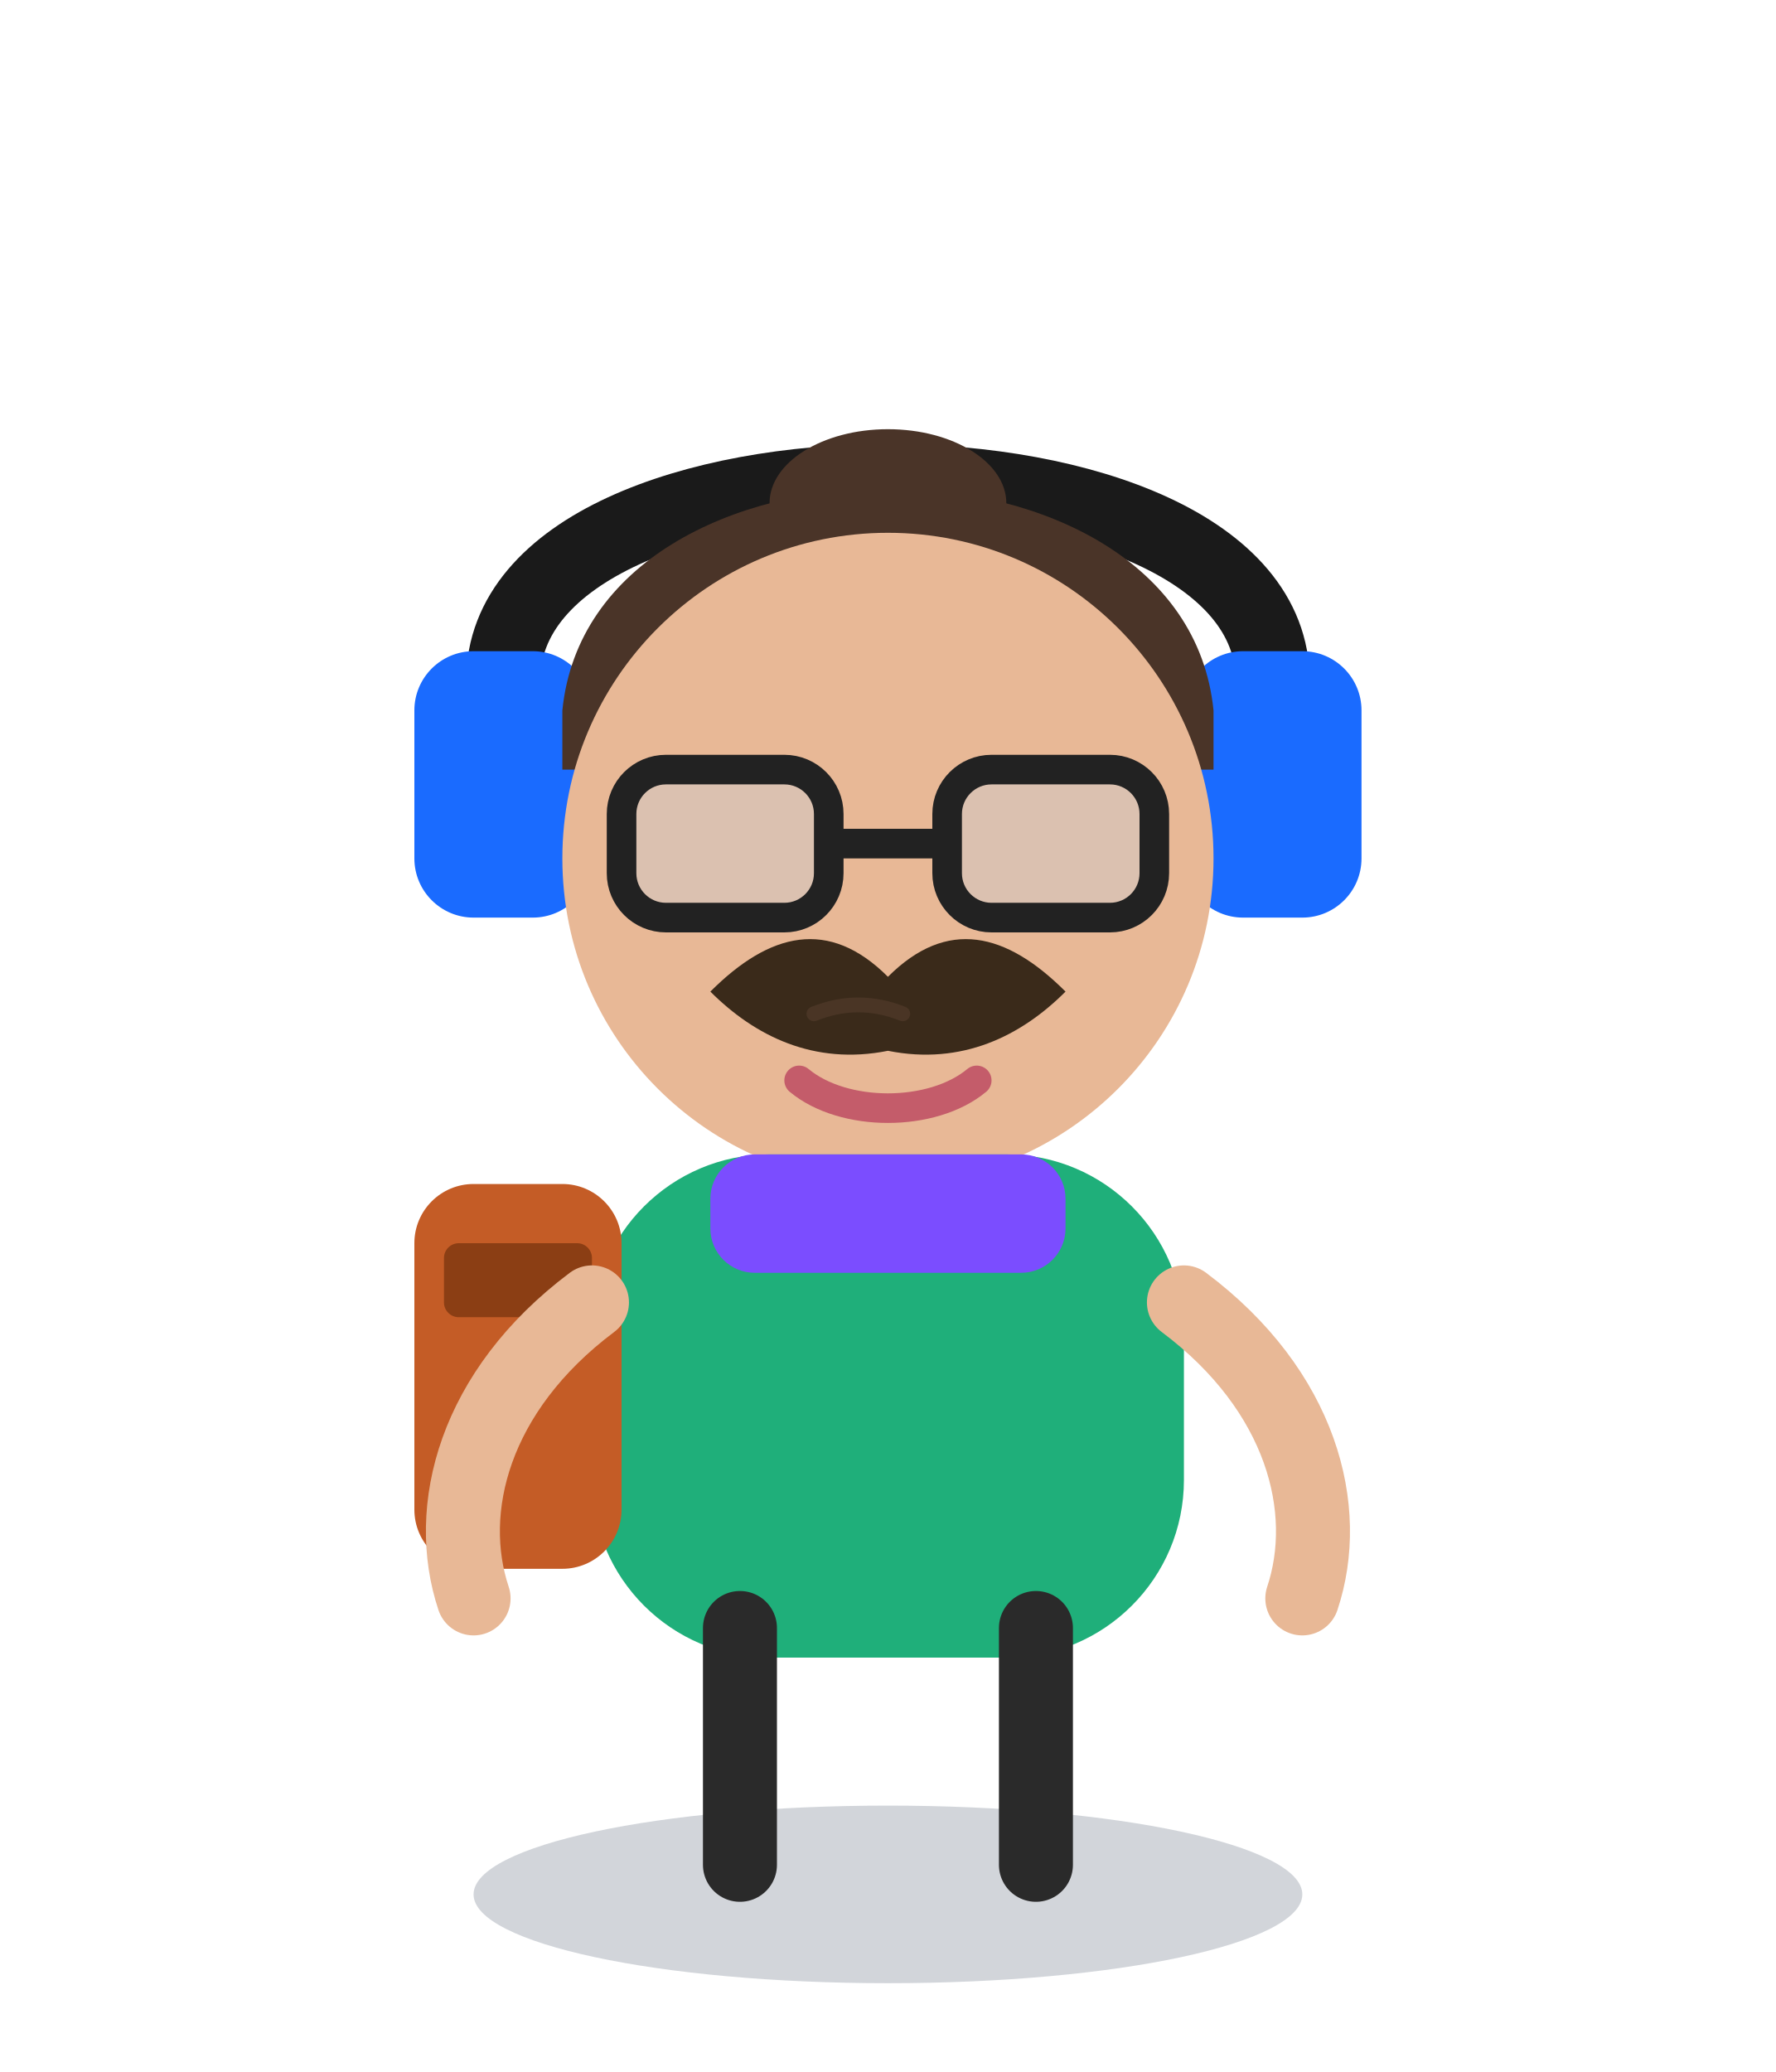
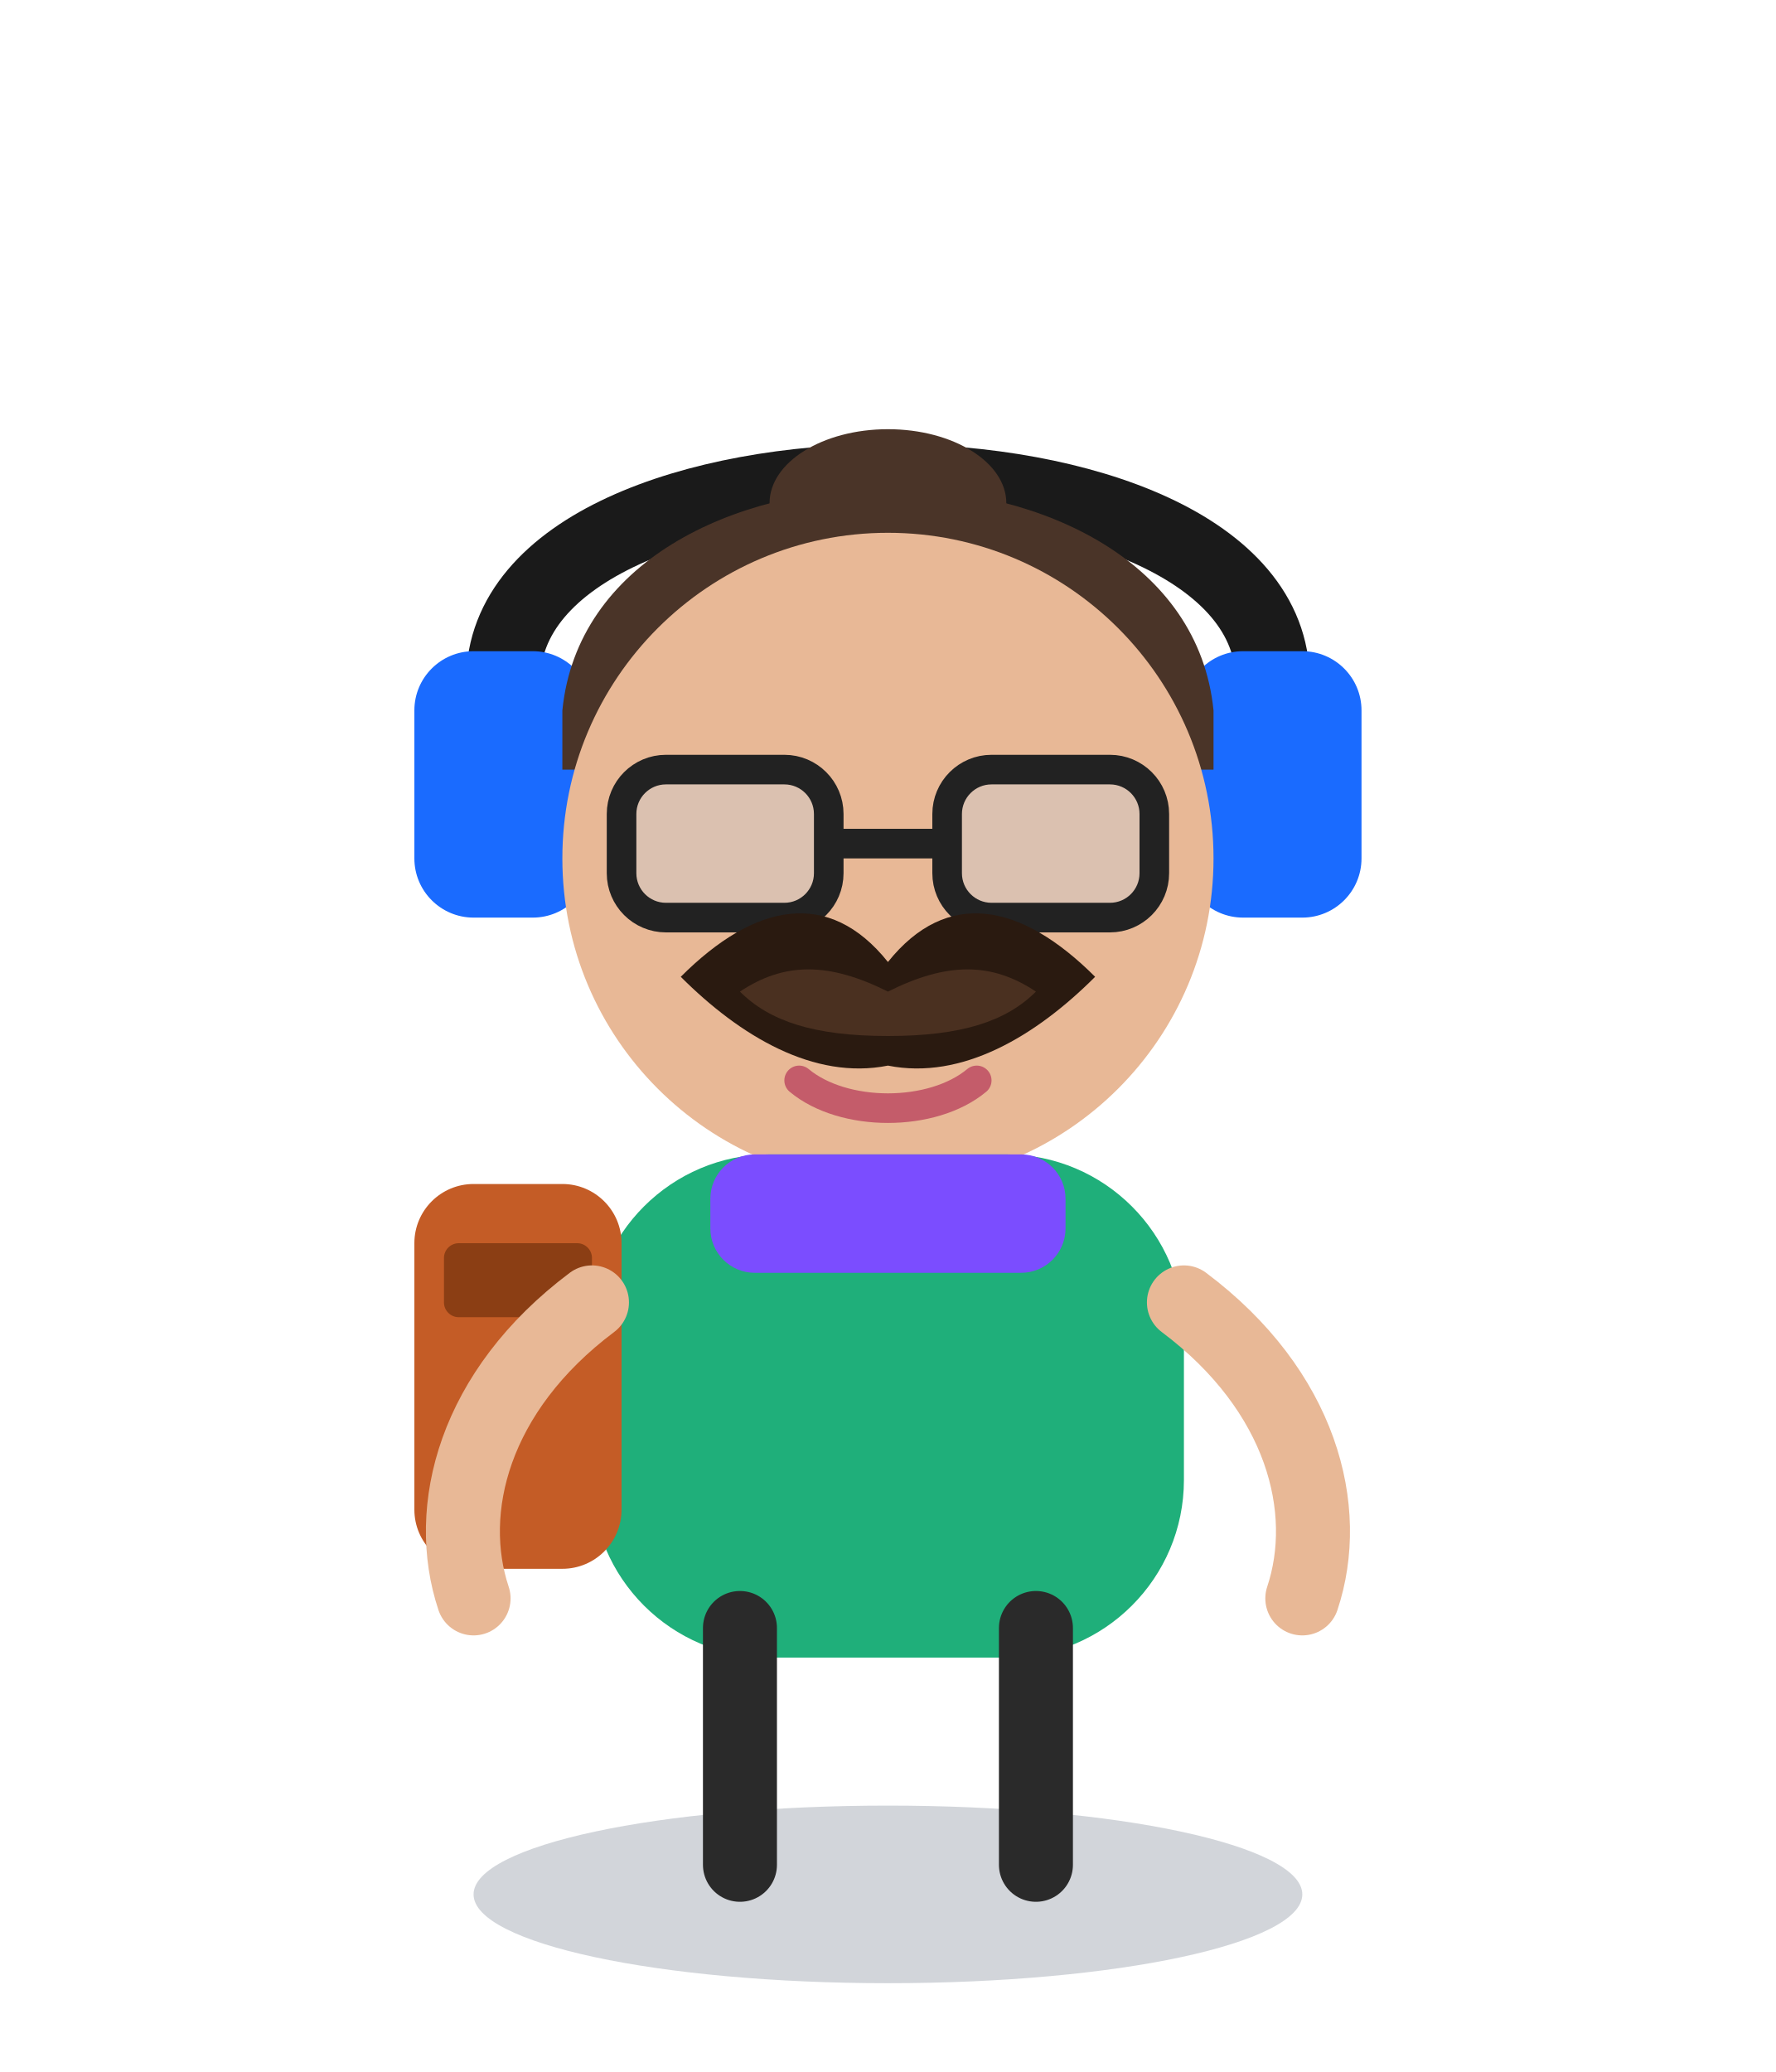
<svg xmlns="http://www.w3.org/2000/svg" viewBox="0 0 120 140" fill="none">
  <ellipse cx="60" cy="128" rx="28" ry="6" fill="#041833" opacity=".18" />
  <path d="M34 46c0-18 52-18 52 0" stroke="#1A1A1A" stroke-width="5" fill="none" />
  <rect x="28" y="44" width="12" height="18" rx="4" fill="#1A6BFF" />
  <rect x="80" y="44" width="12" height="18" rx="4" fill="#1A6BFF" />
  <path d="M38 48c2-20 42-20 44 0v4H38z" fill="#4A3428" />
  <ellipse cx="60" cy="34" rx="8" ry="5" fill="#4A3428" />
  <circle cx="60" cy="58" r="22" fill="#E8B896" />
  <rect x="42" y="52" width="14" height="10" rx="3" stroke="#222" stroke-width="2" fill="rgba(180,220,255,.25)" />
  <rect x="64" y="52" width="14" height="10" rx="3" stroke="#222" stroke-width="2" fill="rgba(180,220,255,.25)" />
  <path d="M56 57h8" stroke="#222" stroke-width="2" />
-   <path d="M48 67c4-4 8-5 12-1 4-4 8-3 12 1-3 3-7 5-12 4-5 1-9-1-12-4z" fill="#3A2A1A" />
-   <path d="M55 68.5c2-.8 4-.8 6 0" stroke="#5A4030" stroke-width="1" stroke-linecap="round" opacity=".5" />
+   <path d="M46 66c5-5 10-6 14-1 4-5 9-4 14 1-4 4-9 7-14 6-5 1-10-2-14-6z" fill="#2A1A10" />
+   <path d="M50 67c3-2 6-2 10 0 4-2 7-2 10 0-2 2-5 3-10 3s-8-1-10-3z" fill="#4A3020" />
  <path d="M54 73c3 2.5 9 2.5 12 0" stroke="#C45C6A" stroke-width="2" stroke-linecap="round" />
  <rect x="40" y="78" width="40" height="34" rx="12" fill="#1FAF7A" />
  <rect x="48" y="78" width="24" height="8" rx="3" fill="#7B4DFF" />
  <rect x="28" y="80" width="14" height="26" rx="4" fill="#C45C26" />
  <rect x="30" y="84" width="10" height="5" rx="1" fill="#8B3E14" />
  <path d="M40 88c-8 6-10 14-8 20" stroke="#E8B896" stroke-width="5" stroke-linecap="round" />
  <path d="M80 88c8 6 10 14 8 20" stroke="#E8B896" stroke-width="5" stroke-linecap="round" />
  <path d="M50 110v16M70 110v16" stroke="#2A2A2A" stroke-width="5" stroke-linecap="round" />
</svg>
